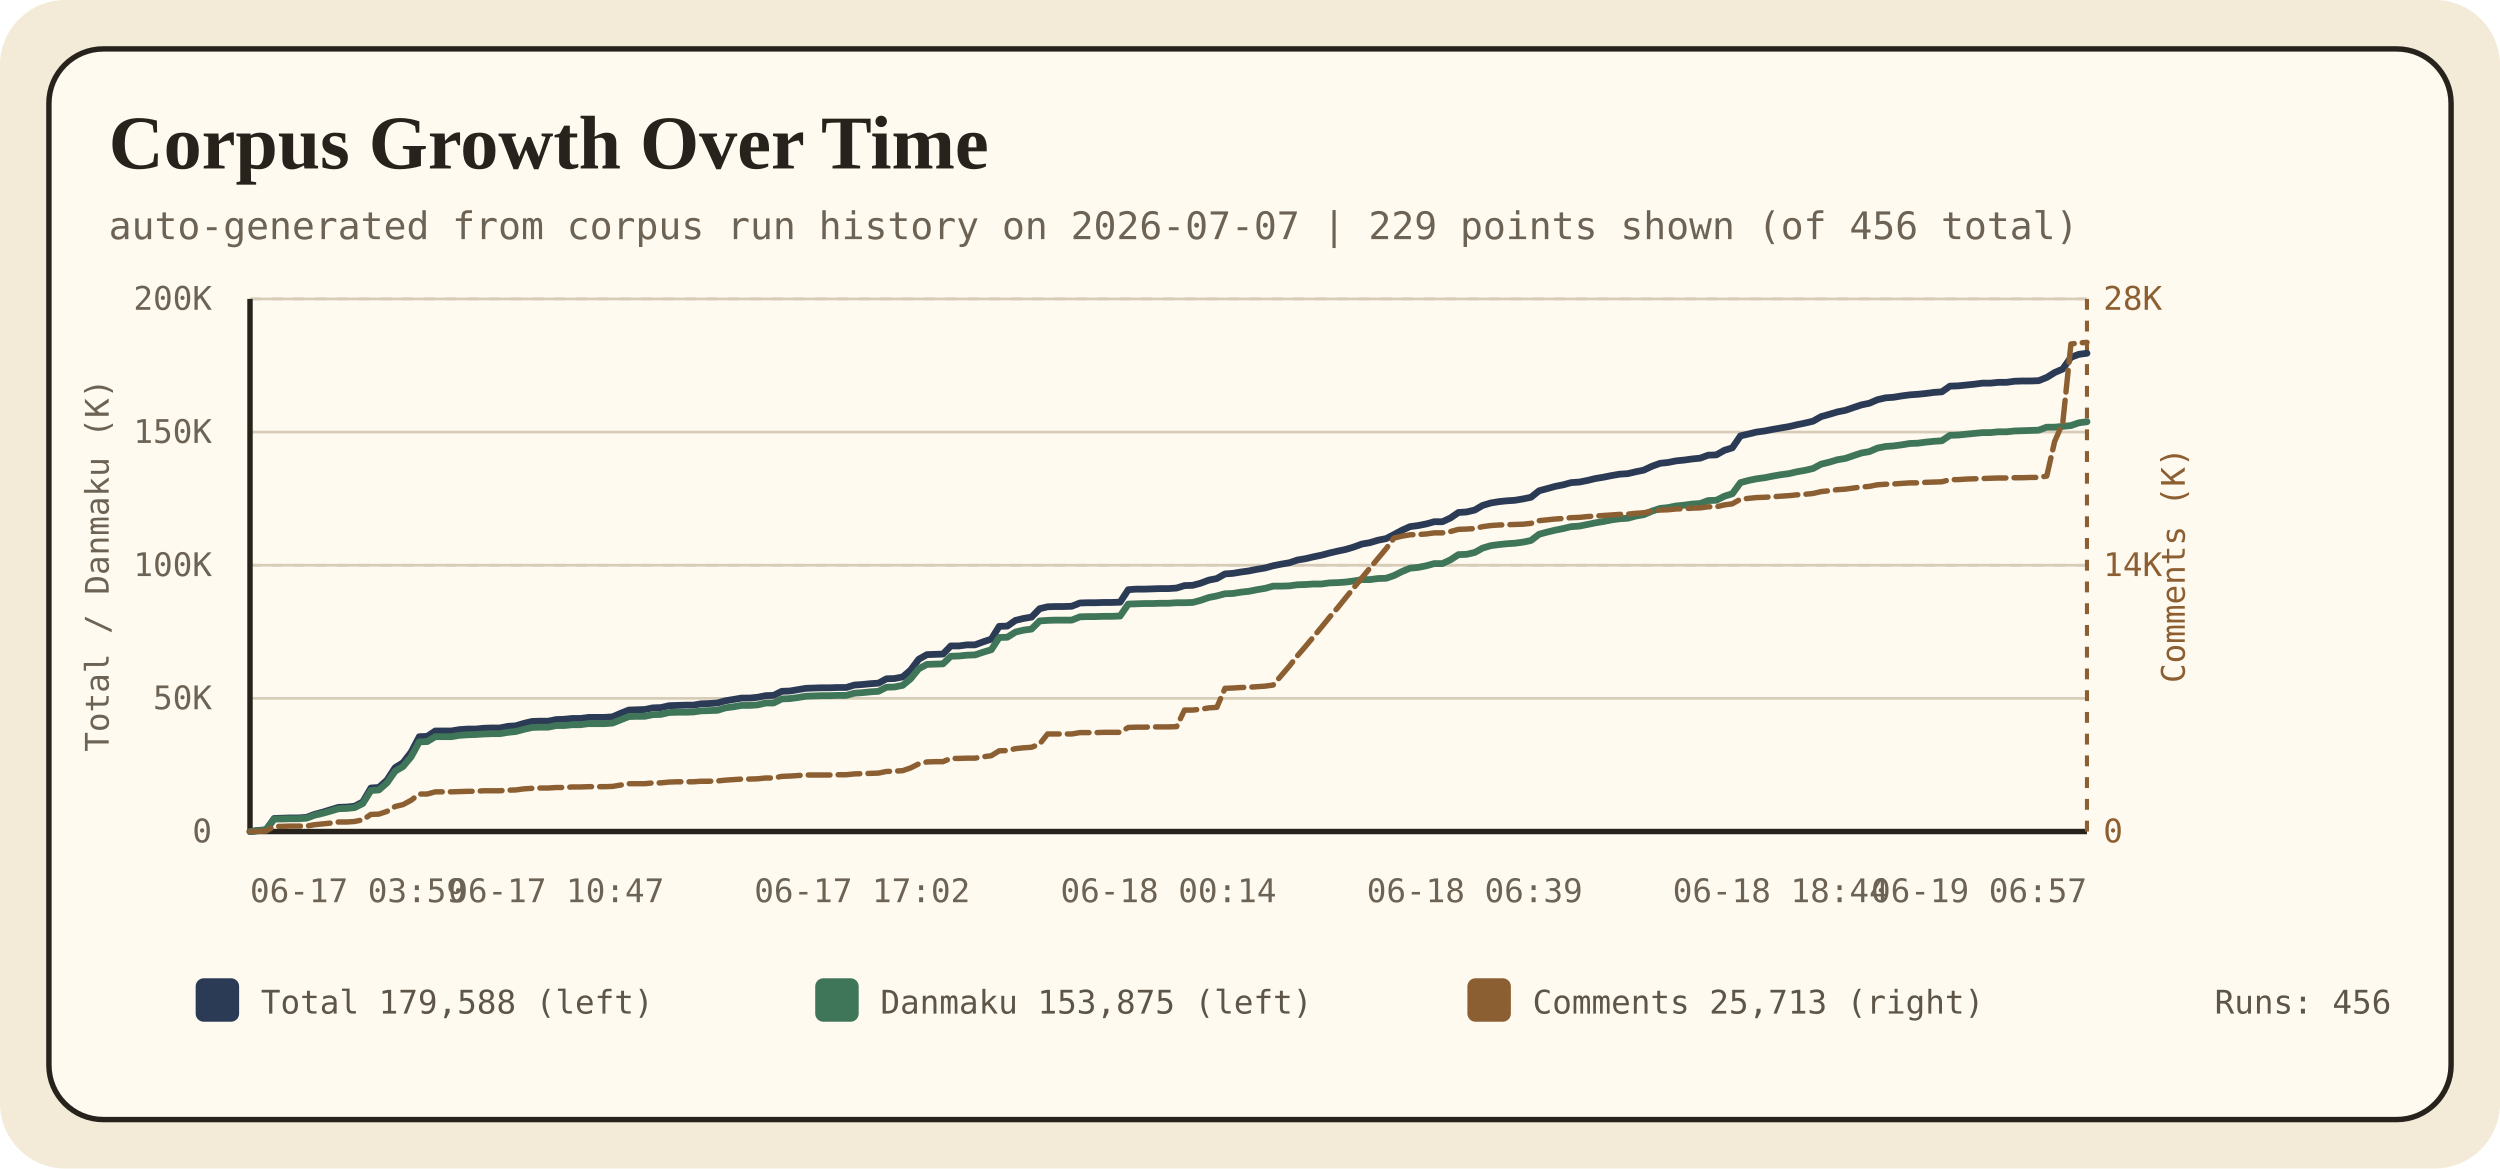
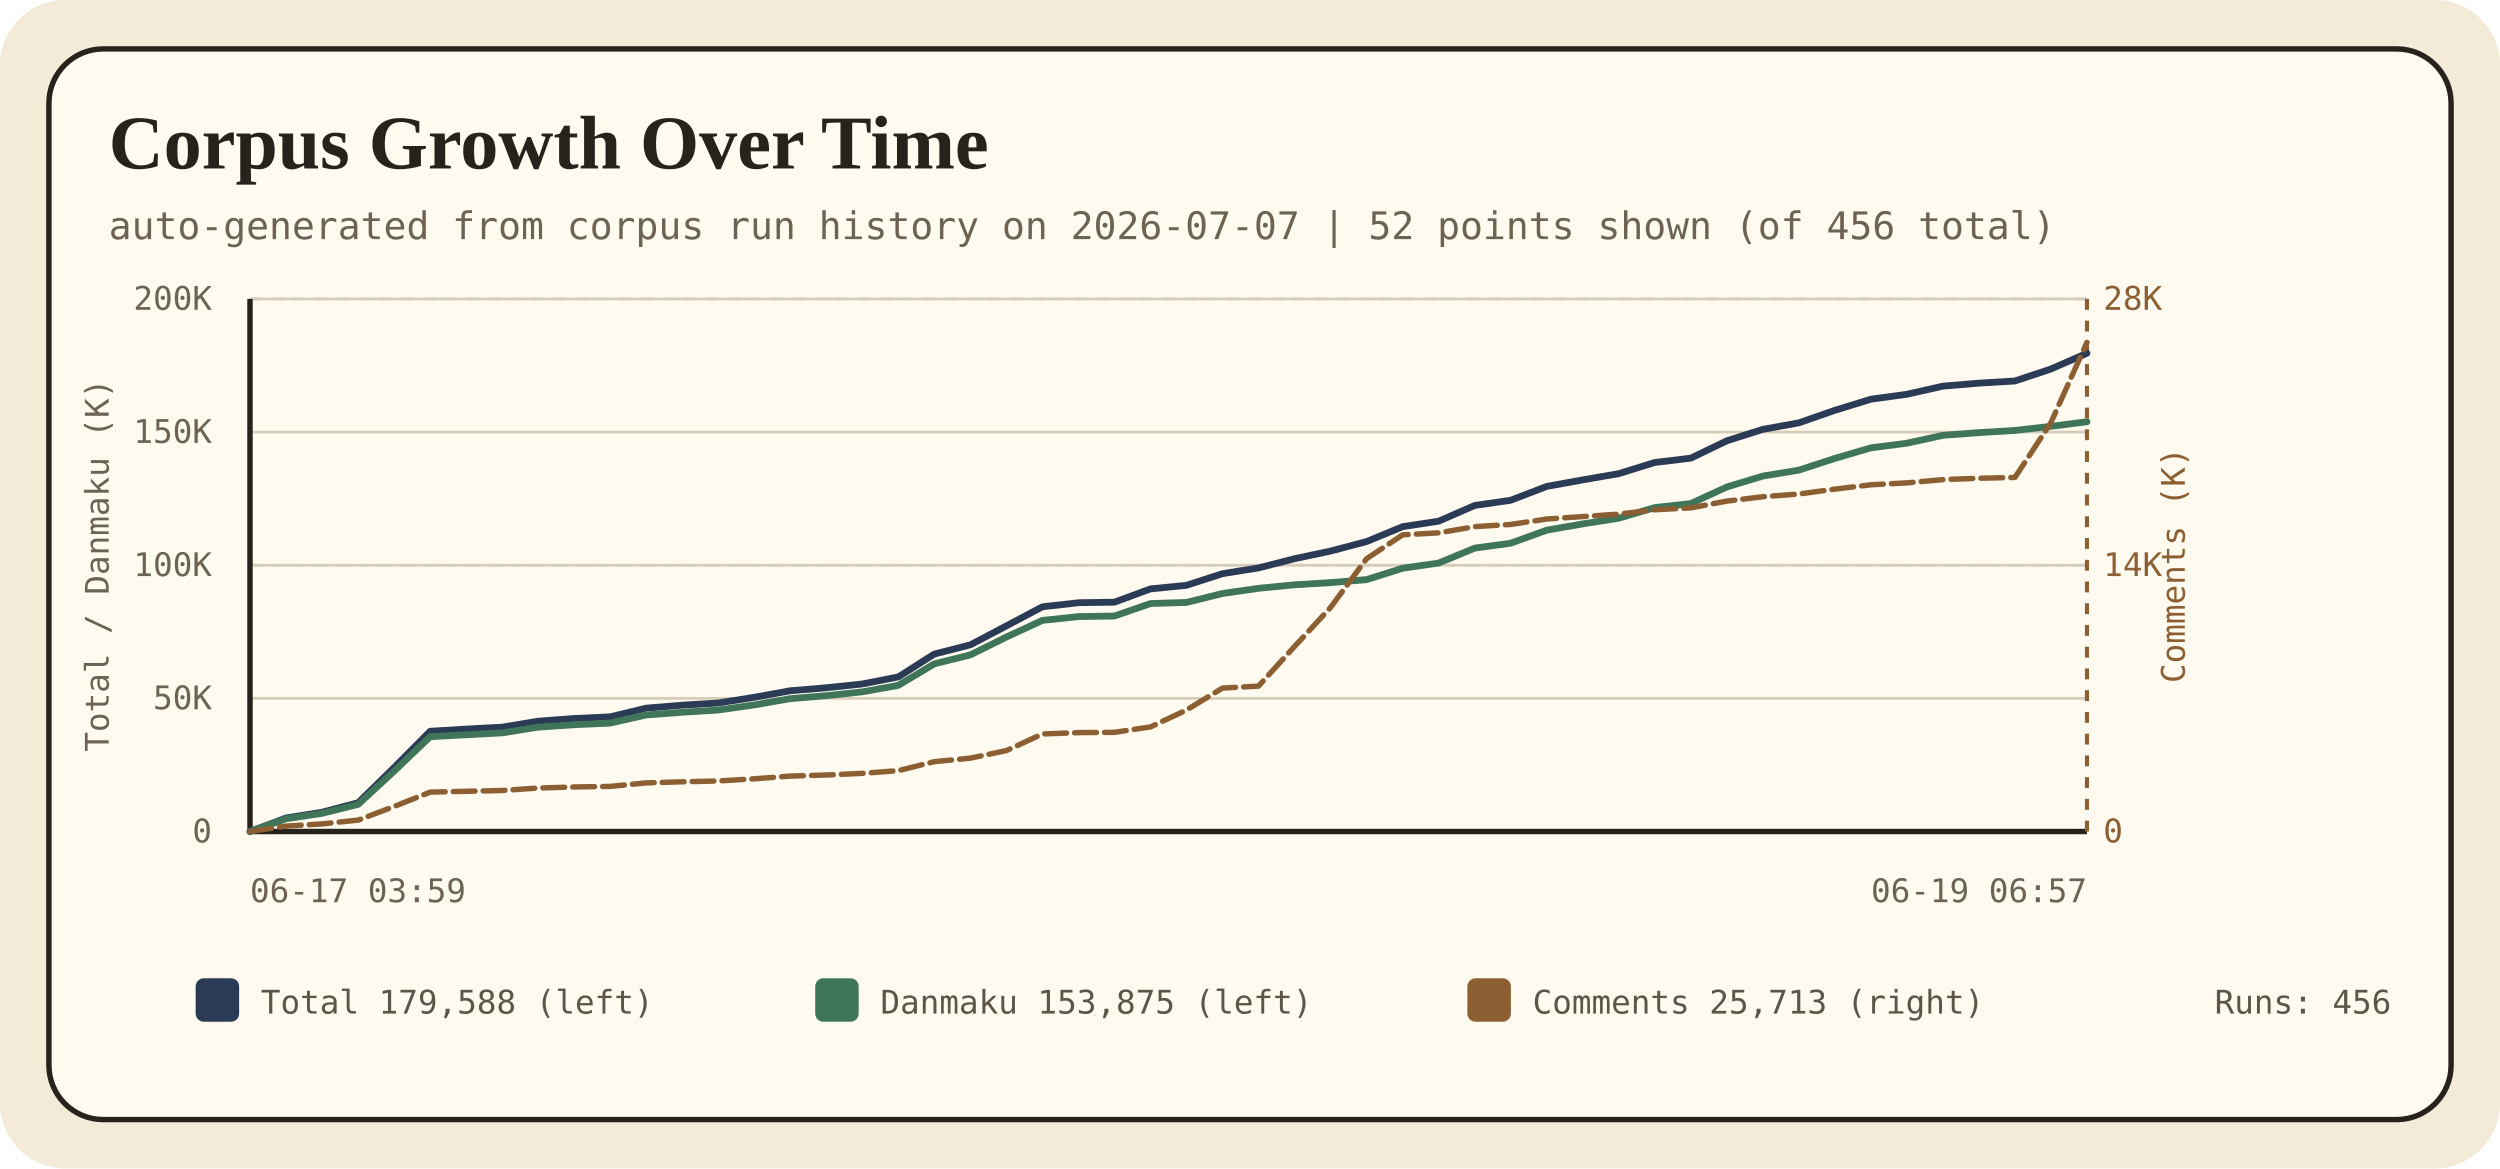
<svg xmlns="http://www.w3.org/2000/svg" width="920" height="430" viewBox="0 0 920 430" role="img" aria-labelledby="timeline-title timeline-desc">
  <style>
    .bg { fill: #f3ead8; }
    .panel { fill: #fffaf0; stroke: #27231c; stroke-width: 2; }
    .title { font: 700 28px Georgia, 'Times New Roman', serif; fill: #27231c; }
    .sub { font: 14px ui-monospace, SFMono-Regular, Consolas, monospace; fill: #6c6355; }
    .axis { font: 12px ui-monospace, SFMono-Regular, Consolas, monospace; fill: #6c6355; }
    .axis-right { font: 12px ui-monospace, SFMono-Regular, Consolas, monospace; fill: #8c5f32; }
    .label { font: 13px ui-monospace, SFMono-Regular, Consolas, monospace; fill: #5d5548; }
    .legend-text { font: 12px ui-monospace, SFMono-Regular, Consolas, monospace; fill: #5d5548; }
  </style>
  <rect class="bg" width="920" height="430" rx="24" />
  <rect class="panel" x="18" y="18" width="884" height="394" rx="20" />
  <text x="40" y="62" class="title">Corpus Growth Over Time</text>
-   <text x="40" y="88" class="sub">auto-generated from corpus run history on 2026-07-07 | 229 points shown (of 456 total)</text>
+   <text x="40" y="88" class="sub">auto-generated from corpus run history on 2026-07-07 | 52 points shown (of 456 total)</text>
  <g>
    <line x1="92" y1="306.0" x2="768" y2="306.0" stroke="#d7ccb8" stroke-width="1" stroke-dasharray="4,4" />
    <text x="774" y="310.0" class="axis-right" text-anchor="start">0</text>
    <line x1="92" y1="208.0" x2="768" y2="208.0" stroke="#d7ccb8" stroke-width="1" stroke-dasharray="4,4" />
    <text x="774" y="212.0" class="axis-right" text-anchor="start">14K</text>
    <line x1="92" y1="110.0" x2="768" y2="110.0" stroke="#d7ccb8" stroke-width="1" stroke-dasharray="4,4" />
    <text x="774" y="114.0" class="axis-right" text-anchor="start">28K</text>
    <line x1="92" y1="306.0" x2="768" y2="306.0" stroke="#d7ccb8" stroke-width="1" />
    <text x="78" y="310.0" class="axis" text-anchor="end">0</text>
    <line x1="92" y1="257.0" x2="768" y2="257.0" stroke="#d7ccb8" stroke-width="1" />
    <text x="78" y="261.0" class="axis" text-anchor="end">50K</text>
    <line x1="92" y1="208.0" x2="768" y2="208.0" stroke="#d7ccb8" stroke-width="1" />
    <text x="78" y="212.0" class="axis" text-anchor="end">100K</text>
    <line x1="92" y1="159.0" x2="768" y2="159.0" stroke="#d7ccb8" stroke-width="1" />
    <text x="78" y="163.0" class="axis" text-anchor="end">150K</text>
    <line x1="92" y1="110.0" x2="768" y2="110.0" stroke="#d7ccb8" stroke-width="1" />
    <text x="78" y="114.0" class="axis" text-anchor="end">200K</text>
    <line x1="92" y1="306" x2="768" y2="306" stroke="#27231c" stroke-width="2" />
    <line x1="92" y1="110" x2="92" y2="306" stroke="#27231c" stroke-width="2" />
    <line x1="768" y1="110" x2="768" y2="306" stroke="#8c5f32" stroke-width="1.5" stroke-dasharray="4,4" />
-     <polyline points="92.0,306.0 95.0,305.6 97.9,305.4 100.9,301.2 103.9,301.1 106.8,301.0 109.8,301.0 112.8,300.8 115.7,299.7 118.7,298.9 121.6,298.0 124.6,297.1 127.6,297.0 130.5,296.7 133.5,295.1 136.5,290.0 139.4,289.8 142.4,287.1 145.4,282.5 148.3,280.7 151.3,276.8 154.3,271.1 157.2,271.0 160.2,269.0 163.2,269.0 166.1,269.0 169.1,268.5 172.1,268.3 175.0,268.3 178.0,268.0 180.9,267.9 183.9,267.9 186.9,267.3 189.8,267.1 192.8,266.2 195.8,265.5 198.7,265.4 201.7,265.4 204.7,264.8 207.6,264.7 210.6,264.4 213.6,264.4 216.5,264.0 219.5,264.0 222.5,264.0 225.4,263.8 228.4,262.5 231.4,261.3 234.3,261.2 237.3,261.1 240.2,260.5 243.2,260.4 246.2,259.7 249.1,259.6 252.1,259.5 255.1,259.5 258.0,259.0 261.0,258.9 264.0,258.7 266.9,257.9 269.9,257.4 272.9,256.9 275.8,256.9 278.8,256.6 281.8,256.0 284.7,255.9 287.7,254.4 290.6,254.3 293.6,253.8 296.6,253.3 299.5,253.2 302.5,253.1 305.5,253.1 308.4,253.0 311.4,253.0 314.4,252.1 317.3,251.9 320.3,251.6 323.3,251.4 326.2,249.8 329.2,249.7 332.2,249.1 335.1,246.6 338.1,242.6 341.1,240.9 344.0,240.8 347.0,240.7 349.9,237.7 352.9,237.7 355.9,237.3 358.8,237.3 361.8,236.2 364.8,235.2 367.7,230.5 370.7,230.4 373.7,228.3 376.6,227.6 379.6,227.1 382.6,224.0 385.5,223.3 388.5,223.2 391.5,223.2 394.4,223.1 397.4,221.9 400.4,221.8 403.3,221.8 406.3,221.7 409.2,221.7 412.2,221.6 415.2,217.0 418.1,216.8 421.1,216.8 424.1,216.7 427.0,216.6 430.0,216.6 433.0,216.4 435.9,215.5 438.9,215.4 441.9,214.6 444.8,213.5 447.8,212.9 450.8,211.2 453.7,211.0 456.7,210.5 459.6,210.1 462.6,209.5 465.6,209.0 468.5,208.2 471.5,207.6 474.5,207.1 477.4,206.1 480.4,205.6 483.4,204.9 486.3,204.3 489.3,203.5 492.3,202.8 495.2,202.2 498.2,201.3 501.2,200.2 504.1,199.7 507.1,198.8 510.1,198.2 513.0,196.7 516.0,195.1 518.9,193.8 521.9,193.4 524.9,192.8 527.8,192.0 530.8,192.0 533.8,190.6 536.7,188.6 539.7,188.4 542.7,187.7 545.6,186.0 548.6,185.1 551.6,184.6 554.5,184.3 557.5,184.1 560.5,183.6 563.4,183.0 566.4,180.6 569.4,179.8 572.3,179.0 575.3,178.4 578.2,177.6 581.2,177.4 584.2,176.8 587.1,176.1 590.1,175.6 593.1,175.0 596.0,174.5 599.0,174.3 602.0,173.6 604.9,173.0 607.9,171.6 610.9,170.5 613.8,170.2 616.8,169.6 619.8,169.3 622.7,168.9 625.7,168.6 628.6,167.5 631.6,167.4 634.6,165.7 637.5,164.8 640.5,160.4 643.5,159.7 646.4,159.0 649.4,158.6 652.4,158.0 655.3,157.5 658.3,157.0 661.3,156.3 664.2,155.7 667.2,155.0 670.2,153.3 673.1,152.5 676.1,151.6 679.1,151.0 682.0,150.0 685.0,149.0 687.9,148.4 690.9,147.1 693.9,146.4 696.8,146.2 699.8,145.7 702.8,145.3 705.7,145.1 708.7,144.8 711.7,144.4 714.6,144.2 717.6,142.1 720.6,142.0 723.5,141.7 726.5,141.4 729.5,141.0 732.4,141.0 735.4,140.7 738.4,140.7 741.3,140.3 744.3,140.2 747.2,140.2 750.2,140.1 753.2,138.9 756.1,137.1 759.1,135.8 762.1,131.5 765.0,130.4 768.0,130.0" fill="none" stroke="#2b3a55" stroke-width="2.5" stroke-linecap="round" stroke-linejoin="round" />
-     <polyline points="92.0,306.0 95.0,305.7 97.9,305.4 100.9,301.4 103.9,301.4 106.8,301.3 109.8,301.3 112.8,301.1 115.7,300.0 118.7,299.3 121.6,298.5 124.6,297.6 127.6,297.5 130.5,297.2 133.5,295.7 136.5,290.9 139.4,290.7 142.4,288.1 145.4,283.8 148.3,282.1 151.3,278.5 154.3,273.0 157.2,272.9 160.2,271.1 163.2,271.1 166.1,271.1 169.1,270.6 172.1,270.4 175.0,270.3 178.0,270.1 180.9,270.0 183.9,270.0 186.9,269.5 189.8,269.2 192.8,268.4 195.8,267.7 198.7,267.6 201.7,267.6 204.7,267.0 207.6,267.0 210.6,266.7 213.6,266.7 216.5,266.3 219.5,266.3 222.5,266.3 225.4,266.1 228.4,264.9 231.4,263.7 234.3,263.6 237.3,263.6 240.2,263.0 243.2,262.9 246.2,262.2 249.1,262.1 252.1,262.1 255.1,262.0 258.0,261.6 261.0,261.5 264.0,261.4 266.9,260.5 269.9,260.1 272.9,259.6 275.8,259.6 278.8,259.4 281.8,258.7 284.7,258.7 287.7,257.2 290.6,257.1 293.6,256.7 296.6,256.2 299.5,256.1 302.5,256.0 305.5,256.0 308.4,255.9 311.4,255.9 314.4,255.1 317.3,254.9 320.3,254.6 323.3,254.4 326.2,252.9 329.2,252.8 332.2,252.2 335.1,249.8 338.1,246.1 341.1,244.5 344.0,244.4 347.0,244.3 349.9,241.5 352.9,241.4 355.9,241.1 358.8,241.0 361.8,240.0 364.8,239.1 367.7,234.6 370.7,234.5 373.7,232.6 376.6,231.9 379.6,231.5 382.6,228.5 385.5,228.3 388.5,228.2 391.5,228.2 394.4,228.2 397.4,227.0 400.4,226.9 403.3,226.9 406.3,226.8 409.2,226.8 412.2,226.7 415.2,222.3 418.1,222.2 421.1,222.1 424.1,222.1 427.0,222.0 430.0,222.0 433.0,221.8 435.9,221.8 438.9,221.7 441.9,220.9 444.8,219.9 447.8,219.3 450.8,218.5 453.7,218.4 456.7,217.9 459.6,217.6 462.6,217.0 465.6,216.5 468.5,215.7 471.5,215.7 474.5,215.6 477.4,215.2 480.4,215.1 483.4,214.9 486.3,214.9 489.3,214.5 492.3,214.4 495.2,214.2 498.2,213.8 501.2,213.3 504.1,213.3 507.1,212.9 510.1,212.8 513.0,211.8 516.0,210.3 518.9,209.1 521.9,208.8 524.9,208.2 527.8,207.4 530.8,207.4 533.8,206.0 536.7,204.1 539.7,204.0 542.7,203.3 545.6,201.7 548.6,200.8 551.6,200.4 554.5,200.1 557.5,199.9 560.5,199.5 563.4,198.9 566.4,196.6 569.4,195.8 572.3,195.1 575.3,194.5 578.2,193.8 581.2,193.6 584.2,193.0 587.1,192.4 590.1,191.9 593.1,191.3 596.0,190.9 599.0,190.7 602.0,189.9 604.9,189.4 607.9,188.1 610.9,187.1 613.8,186.8 616.8,186.2 619.8,185.9 622.7,185.5 625.7,185.3 628.6,184.2 631.6,184.1 634.6,182.6 637.5,181.7 640.5,177.6 643.5,176.8 646.4,176.2 649.4,175.8 652.4,175.2 655.3,174.7 658.3,174.3 661.3,173.6 664.2,173.1 667.2,172.4 670.2,170.8 673.1,170.1 676.1,169.2 679.1,168.7 682.0,167.7 685.0,166.7 687.9,166.2 690.9,164.9 693.9,164.3 696.8,164.1 699.8,163.7 702.8,163.2 705.7,163.1 708.7,162.7 711.7,162.4 714.6,162.2 717.6,160.2 720.6,160.1 723.5,159.8 726.5,159.5 729.5,159.2 732.4,159.2 735.4,158.9 738.4,158.9 741.3,158.6 744.3,158.5 747.2,158.4 750.2,158.3 753.2,157.2 756.1,157.2 759.1,156.9 762.1,156.6 765.0,155.6 768.0,155.2" fill="none" stroke="#3f7558" stroke-width="2.5" stroke-linecap="round" stroke-linejoin="round" />
-     <polyline points="92.0,306.0 95.0,305.9 97.9,305.8 100.9,304.1 103.9,304.1 106.8,304.0 109.8,304.0 112.8,304.0 115.7,303.5 118.7,303.2 121.6,302.9 124.6,302.5 127.6,302.5 130.5,302.3 133.5,301.7 136.5,299.7 139.4,299.6 142.4,298.6 145.4,296.8 148.3,296.1 151.3,294.5 154.3,292.2 157.2,292.2 160.2,291.4 163.2,291.4 166.1,291.4 169.1,291.3 172.1,291.2 175.0,291.2 178.0,291.0 180.9,291.0 183.9,291.0 186.9,290.8 189.8,290.7 192.8,290.3 195.8,290.1 198.7,290.0 201.7,290.0 204.7,289.8 207.6,289.8 210.6,289.6 213.6,289.6 216.5,289.5 219.5,289.5 222.5,289.5 225.4,289.4 228.4,288.9 231.4,288.4 234.3,288.4 237.3,288.4 240.2,288.1 243.2,288.1 246.2,287.8 249.1,287.7 252.1,287.7 255.1,287.7 258.0,287.5 261.0,287.5 264.0,287.4 266.9,287.1 269.9,286.9 272.9,286.7 275.8,286.7 278.8,286.6 281.8,286.3 284.7,286.3 287.7,285.7 290.6,285.6 293.6,285.4 296.6,285.2 299.5,285.2 302.5,285.2 305.5,285.2 308.4,285.1 311.4,285.1 314.4,284.8 317.3,284.7 320.3,284.6 323.3,284.5 326.2,283.9 329.2,283.8 332.2,283.6 335.1,282.6 338.1,281.1 341.1,280.4 344.0,280.3 347.0,280.3 349.9,279.1 352.9,279.1 355.9,279.0 358.8,279.0 361.8,278.5 364.8,278.1 367.7,276.3 370.7,276.2 373.7,275.5 376.6,275.2 379.6,275.0 382.6,273.8 385.5,270.1 388.5,270.1 391.5,270.1 394.4,270.1 397.4,269.6 400.4,269.6 403.3,269.6 406.3,269.5 409.2,269.5 412.2,269.5 415.2,267.7 418.1,267.6 421.1,267.6 424.1,267.5 427.0,267.5 430.0,267.5 433.0,267.4 435.9,261.3 438.9,261.3 441.9,261.0 444.8,260.5 447.8,260.3 450.8,253.3 453.7,253.2 456.7,253.0 459.6,252.9 462.6,252.7 465.6,252.5 468.5,252.1 471.5,248.6 474.5,245.1 477.4,241.4 480.4,237.9 483.4,234.3 486.3,230.8 489.3,227.1 492.3,223.6 495.2,220.0 498.2,216.3 501.2,212.6 504.1,209.1 507.1,205.5 510.1,201.9 513.0,198.0 516.0,197.3 518.9,196.8 521.9,196.7 524.9,196.5 527.8,196.1 530.8,196.1 533.8,195.6 536.7,194.8 539.7,194.7 542.7,194.5 545.6,193.8 548.6,193.4 551.6,193.2 554.5,193.1 557.5,193.0 560.5,192.9 563.4,192.6 566.4,191.6 569.4,191.3 572.3,191.0 575.3,190.8 578.2,190.5 581.2,190.4 584.2,190.1 587.1,189.9 590.1,189.7 593.1,189.5 596.0,189.3 599.0,189.2 602.0,188.9 604.9,188.7 607.9,188.1 610.9,187.7 613.8,187.6 616.8,187.3 619.8,187.2 622.7,187.0 625.7,186.9 628.6,186.5 631.6,186.5 634.6,185.8 637.5,185.4 640.5,183.7 643.5,183.4 646.4,183.1 649.4,183.0 652.4,182.8 655.3,182.6 658.3,182.4 661.3,182.1 664.2,181.9 667.2,181.6 670.2,180.9 673.1,180.6 676.1,180.2 679.1,180.0 682.0,179.6 685.0,179.2 687.9,179.0 690.9,178.4 693.9,178.2 696.8,178.1 699.8,177.9 702.8,177.7 705.7,177.7 708.7,177.5 711.7,177.4 714.6,177.3 717.6,176.5 720.6,176.5 723.5,176.3 726.5,176.2 729.5,176.1 732.4,176.0 735.4,175.9 738.4,175.9 741.3,175.8 744.3,175.8 747.2,175.7 750.2,175.7 753.2,175.2 756.1,162.5 759.1,155.6 762.1,126.6 765.0,126.2 768.0,126.0" fill="none" stroke="#8c5f32" stroke-width="2" stroke-linecap="round" stroke-linejoin="round" stroke-dasharray="8,3" />
-     <text x="92.0" y="332" class="axis" text-anchor="start">06-17 03:59</text>
-     <text x="204.7" y="332" class="axis" text-anchor="middle">06-17 10:47</text>
-     <text x="317.3" y="332" class="axis" text-anchor="middle">06-17 17:02</text>
-     <text x="430.0" y="332" class="axis" text-anchor="middle">06-18 00:14</text>
-     <text x="542.7" y="332" class="axis" text-anchor="middle">06-18 06:39</text>
-     <text x="655.3" y="332" class="axis" text-anchor="middle">06-18 18:44</text>
-     <text x="768.0" y="332" class="axis" text-anchor="end">06-19 06:57</text>
+     <polyline points="92.0,306.0 105.3,301.0 118.5,298.9 131.8,295.4 145.0,282.5 158.3,269.1 171.5,268.3 184.8,267.6 198.0,265.4 211.3,264.4 224.5,263.8 237.8,260.6 251.1,259.5 264.3,258.7 277.6,256.6 290.8,254.2 304.1,253.1 317.3,251.7 330.6,249.1 343.8,240.7 357.1,237.3 370.4,230.3 383.6,223.3 396.9,221.8 410.1,221.6 423.4,216.7 436.6,215.4 449.9,211.1 463.1,209.0 476.4,205.6 489.6,202.8 502.9,199.3 516.2,193.8 529.4,191.8 542.7,186.0 555.9,184.1 569.2,179.0 582.4,176.6 595.7,174.3 608.9,170.2 622.2,168.6 635.5,162.2 648.7,158.0 662.0,155.6 675.2,151.0 688.5,146.9 701.7,145.1 715.0,142.1 728.2,141.0 741.5,140.2 754.7,135.8 768.0,130.0" fill="none" stroke="#2b3a55" stroke-width="2.5" stroke-linecap="round" stroke-linejoin="round" />
+     <polyline points="92.0,306.0 105.3,301.3 118.5,299.3 131.8,296.0 145.0,283.8 158.3,271.1 171.5,270.4 184.8,269.7 198.0,267.6 211.3,266.7 224.5,266.1 237.8,263.1 251.1,262.1 264.3,261.3 277.6,259.4 290.8,257.1 304.1,256.0 317.3,254.6 330.6,252.2 343.8,244.3 357.1,241.0 370.4,234.4 383.6,228.3 396.9,226.9 410.1,226.7 423.4,222.1 436.6,221.7 449.9,218.4 463.1,216.5 476.4,215.2 489.6,214.4 502.9,213.3 516.2,209.1 529.4,207.2 542.7,201.7 555.9,199.9 569.2,195.1 582.4,192.8 595.7,190.7 608.9,186.8 622.2,185.3 635.5,179.2 648.7,175.2 662.0,173.0 675.2,168.7 688.5,164.8 701.7,163.1 715.0,160.2 728.2,159.2 741.5,158.4 754.7,156.9 768.0,155.2" fill="none" stroke="#3f7558" stroke-width="2.5" stroke-linecap="round" stroke-linejoin="round" />
+     <polyline points="92.0,306.0 105.3,304.0 118.5,303.2 131.8,301.8 145.0,296.8 158.3,291.5 171.5,291.2 184.8,290.9 198.0,290.0 211.3,289.6 224.5,289.4 237.8,288.1 251.1,287.7 264.3,287.4 277.6,286.6 290.8,285.6 304.1,285.2 317.3,284.6 330.6,283.6 343.8,280.3 357.1,279.0 370.4,276.2 383.6,270.1 396.9,269.6 410.1,269.5 423.4,267.5 436.6,261.3 449.9,253.2 463.1,252.5 476.4,237.9 489.6,223.6 502.9,205.6 516.2,196.8 529.4,196.1 542.7,193.8 555.9,193.0 569.2,191.0 582.4,190.1 595.7,189.2 608.9,187.6 622.2,186.9 635.5,184.4 648.7,182.8 662.0,181.8 675.2,180.0 688.5,178.4 701.7,177.7 715.0,176.5 728.2,176.0 741.5,175.7 754.7,155.6 768.0,126.0" fill="none" stroke="#8c5f32" stroke-width="2" stroke-linecap="round" stroke-linejoin="round" stroke-dasharray="8,3" />
+     <text x="92" y="332" class="axis" text-anchor="start">06-17 03:59</text>
+     <text x="768" y="332" class="axis" text-anchor="end">06-19 06:57</text>
    <text x="40" y="208" class="axis" transform="rotate(-90 40 208)" text-anchor="middle">Total / Danmaku (K)</text>
    <text x="804" y="208" class="axis-right" transform="rotate(-90 804 208)" text-anchor="middle">Comments (K)</text>
  </g>
  <g>
    <rect x="72" y="360" width="16" height="16" rx="3" fill="#2b3a55" />
    <text x="96" y="373" class="legend-text">Total 179,588 (left)</text>
    <rect x="300" y="360" width="16" height="16" rx="3" fill="#3f7558" />
    <text x="324" y="373" class="legend-text">Danmaku 153,875 (left)</text>
    <rect x="540" y="360" width="16" height="16" rx="3" fill="#8c5f32" />
    <text x="564" y="373" class="legend-text">Comments 25,713 (right)</text>
    <text x="880" y="373" class="legend-text" text-anchor="end">Runs: 456</text>
  </g>
</svg>
